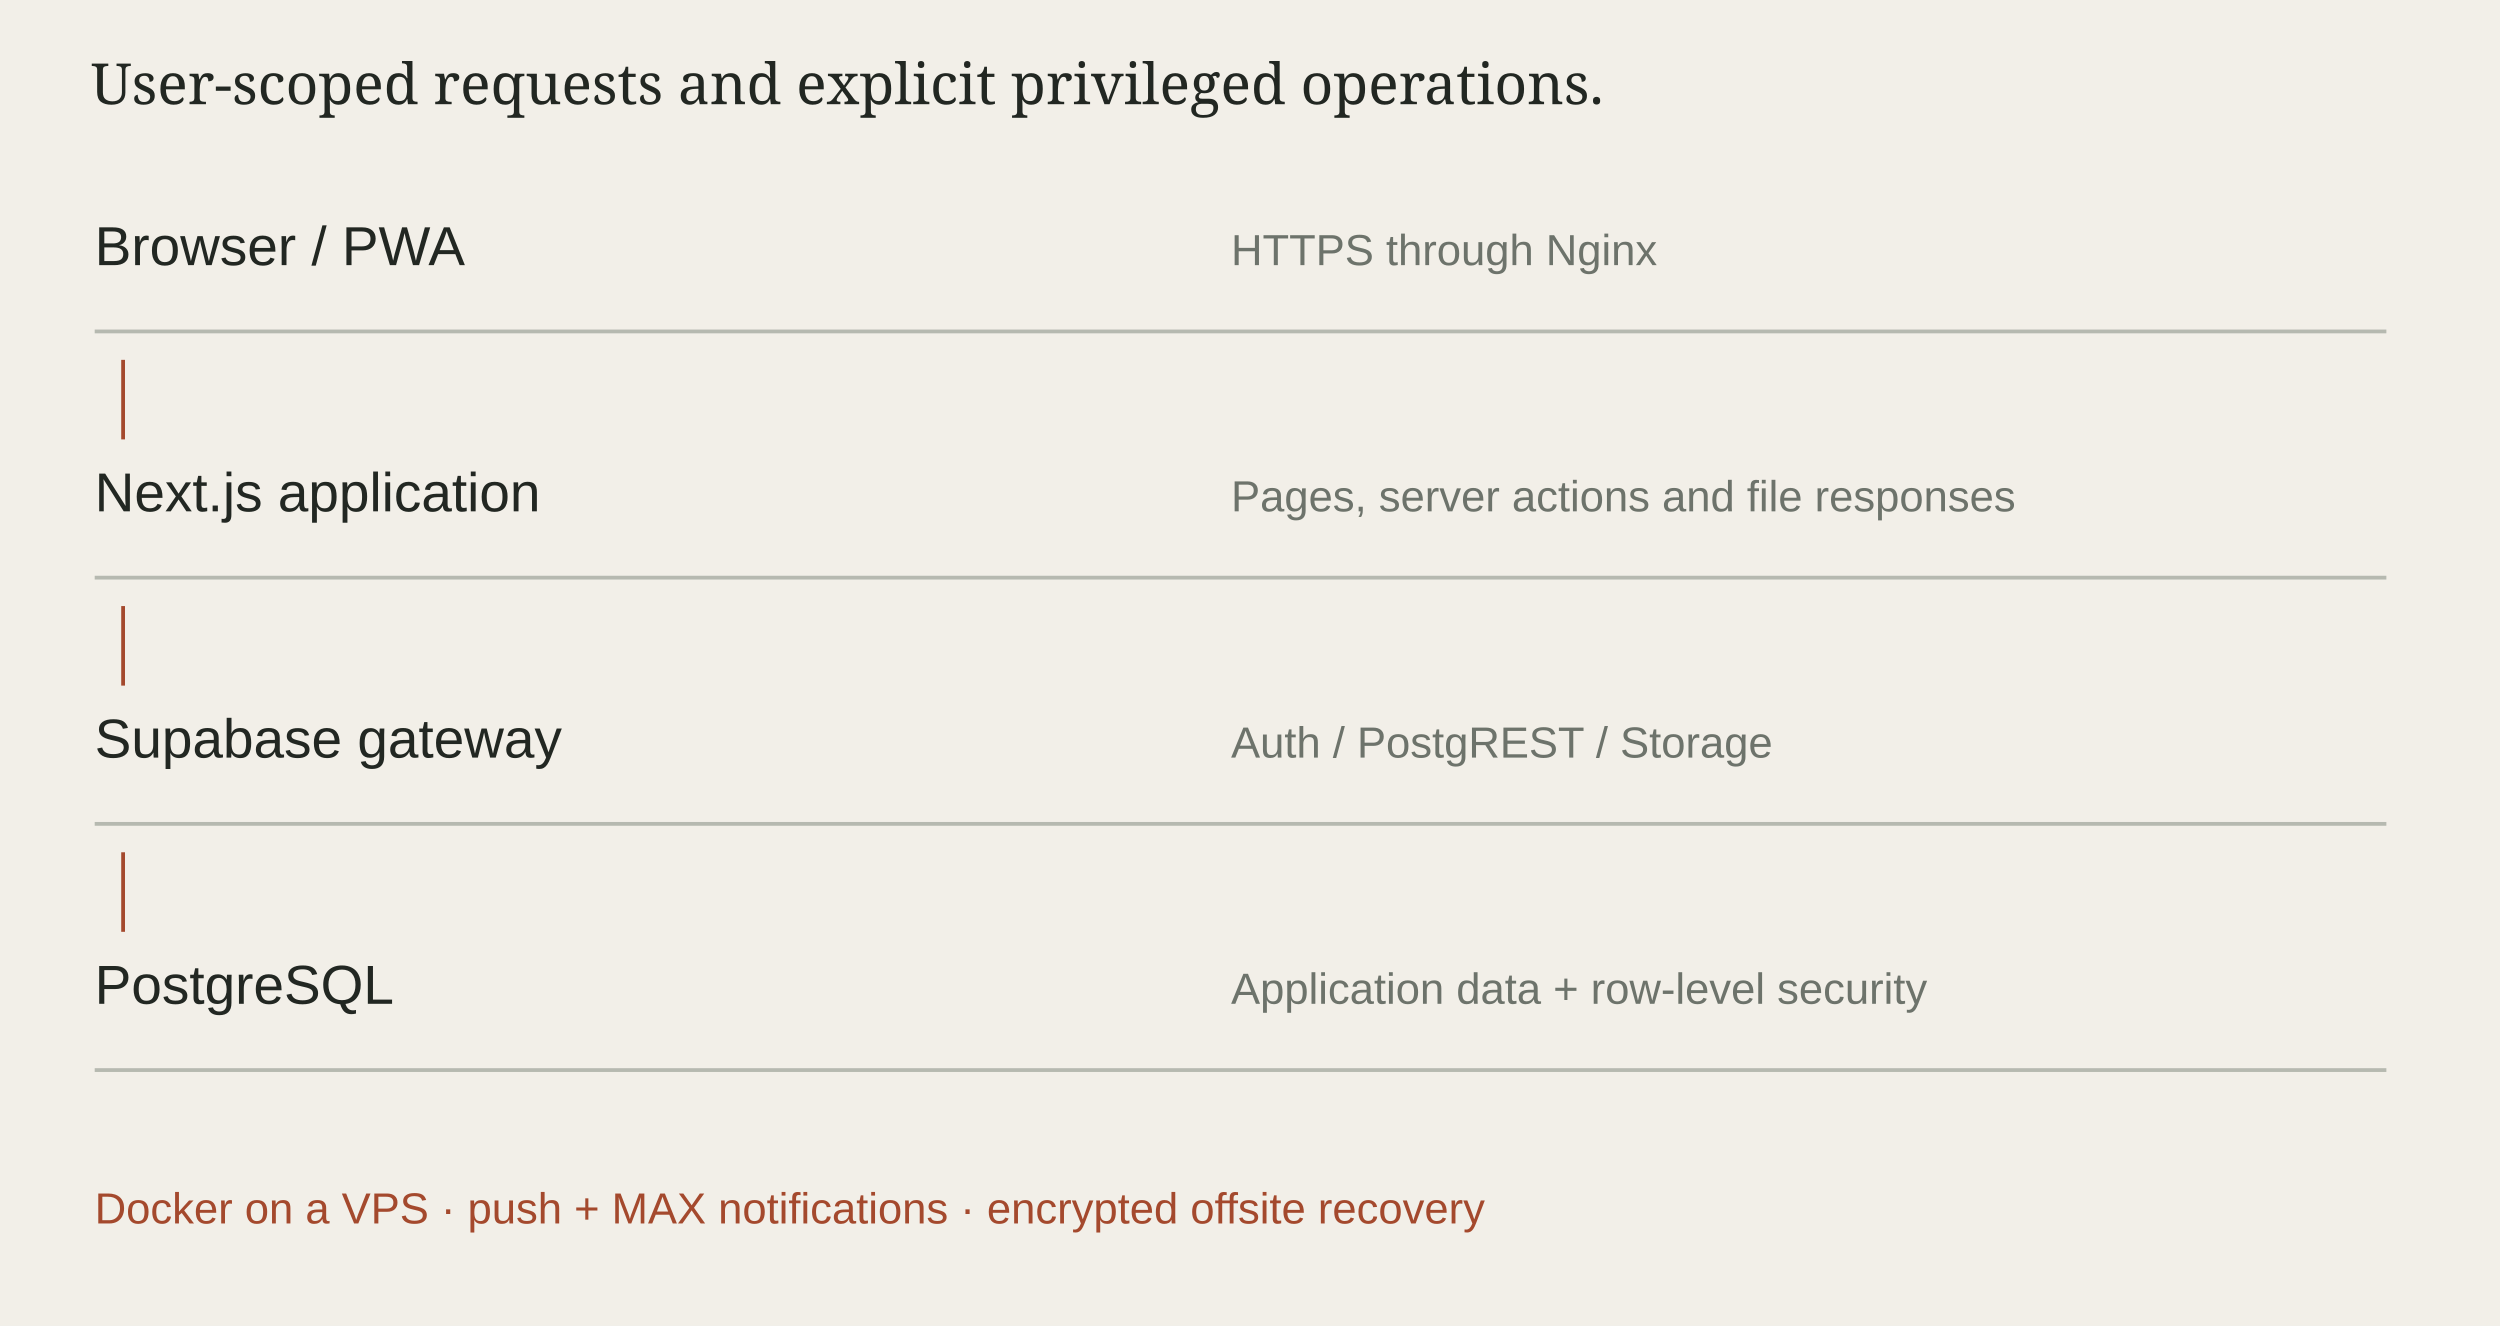
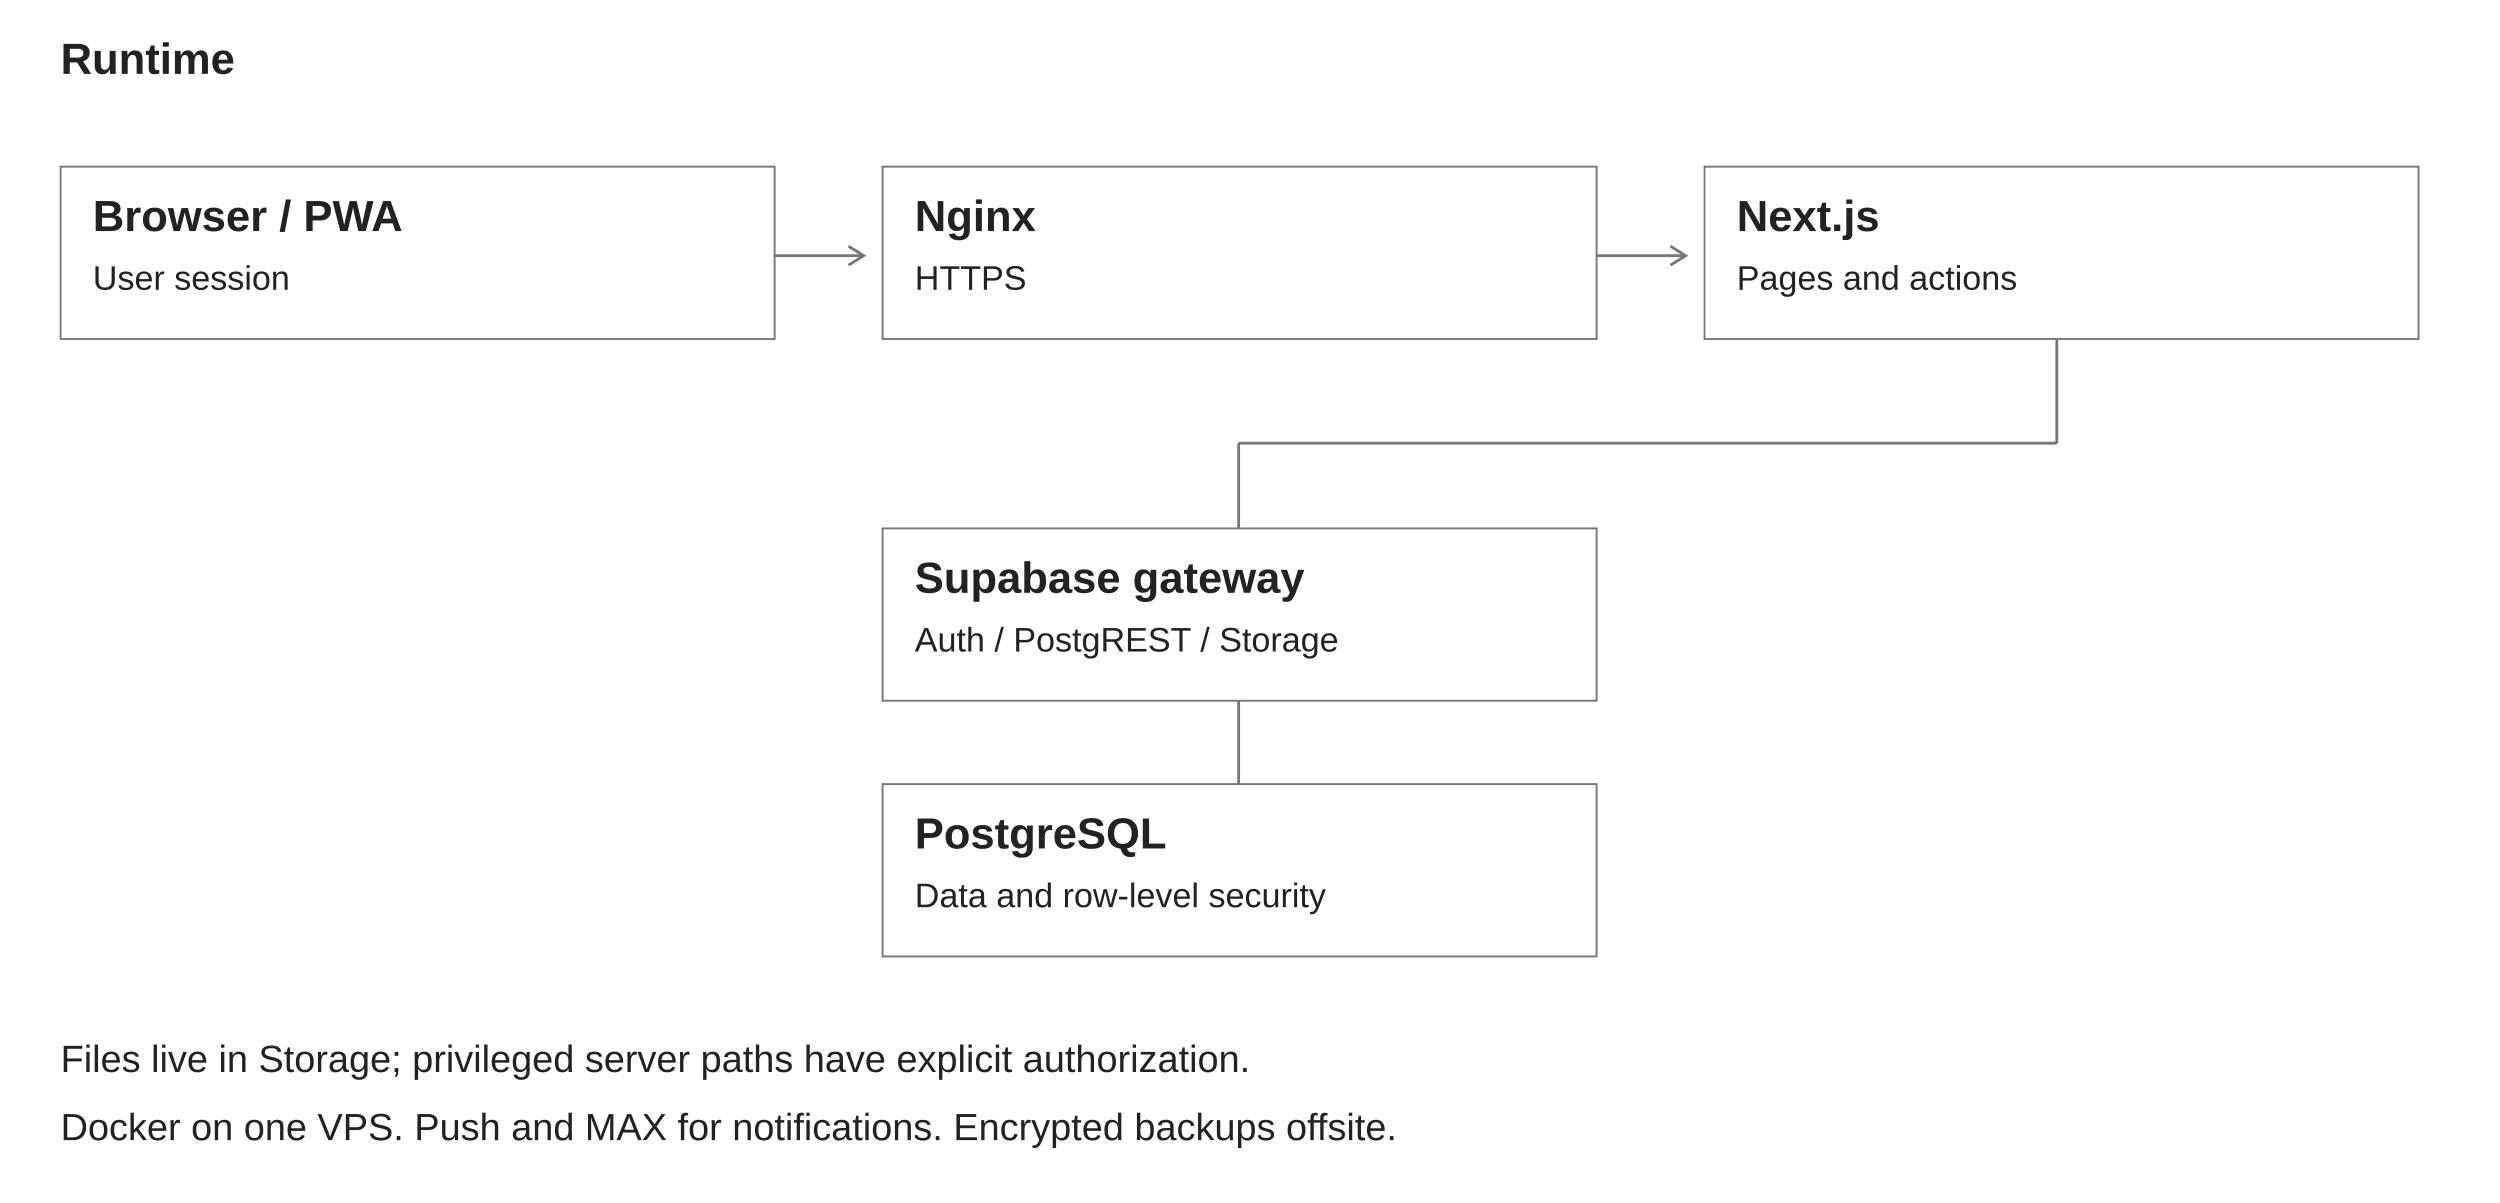
- <svg xmlns="http://www.w3.org/2000/svg" width="1320" height="700" viewBox="0 0 1320 700" role="img" aria-label="architecture">
-   <rect width="100%" height="100%" fill="#f2efe8" />
-   <text x="48" y="55" fill="#222722" font-family="Georgia,serif" font-size="30">User-scoped requests and explicit privileged operations.</text>
-   <text x="50" y="140" fill="#222722" font-family="Arial,sans-serif" font-size="29">Browser / PWA</text>
-   <text x="650" y="140" fill="#6d736b" font-family="Arial,sans-serif" font-size="23">HTTPS through Nginx</text>
-   <path d="M50 175 L1260 175" stroke="#b6b9b0" stroke-width="2" fill="none" />
-   <path d="M65 190 L65 232" stroke="#a4492d" stroke-width="2" fill="none" />
-   <text x="50" y="270" fill="#222722" font-family="Arial,sans-serif" font-size="29">Next.js application</text>
-   <text x="650" y="270" fill="#6d736b" font-family="Arial,sans-serif" font-size="23">Pages, server actions and file responses</text>
-   <path d="M50 305 L1260 305" stroke="#b6b9b0" stroke-width="2" fill="none" />
-   <path d="M65 320 L65 362" stroke="#a4492d" stroke-width="2" fill="none" />
-   <text x="50" y="400" fill="#222722" font-family="Arial,sans-serif" font-size="29">Supabase gateway</text>
-   <text x="650" y="400" fill="#6d736b" font-family="Arial,sans-serif" font-size="23">Auth / PostgREST / Storage</text>
-   <path d="M50 435 L1260 435" stroke="#b6b9b0" stroke-width="2" fill="none" />
-   <path d="M65 450 L65 492" stroke="#a4492d" stroke-width="2" fill="none" />
-   <text x="50" y="530" fill="#222722" font-family="Arial,sans-serif" font-size="29">PostgreSQL</text>
-   <text x="650" y="530" fill="#6d736b" font-family="Arial,sans-serif" font-size="23">Application data + row-level security</text>
-   <path d="M50 565 L1260 565" stroke="#b6b9b0" stroke-width="2" fill="none" />
-   <text x="50" y="646" fill="#a4492d" font-family="Arial,sans-serif" font-size="23">Docker on a VPS · push + MAX notifications · encrypted offsite recovery</text>
+ <svg xmlns="http://www.w3.org/2000/svg" width="1320" height="635" viewBox="0 0 1320 635" role="img" aria-label="architecture">
+   <rect width="100%" height="100%" fill="white" />
+   <text x="32" y="39" font-family="Arial,sans-serif" font-size="23" font-weight="bold" fill="#222">Runtime</text>
+   <rect x="32" y="88" width="377" height="91" fill="white" stroke="#777" />
+   <text x="49" y="122" font-family="Arial,sans-serif" font-size="23" font-weight="bold" fill="#222">Browser / PWA</text>
+   <text x="49" y="153" font-family="Arial,sans-serif" font-size="18" font-weight="normal" fill="#222">User session</text>
+   <path d="M409 135 L456 135" stroke="#777" stroke-width="1.5" fill="none" />
+   <path d="M448 130 L456 135 L448 140" stroke="#777" stroke-width="1.5" fill="none" />
+   <rect x="466" y="88" width="377" height="91" fill="white" stroke="#777" />
+   <text x="483" y="122" font-family="Arial,sans-serif" font-size="23" font-weight="bold" fill="#222">Nginx</text>
+   <text x="483" y="153" font-family="Arial,sans-serif" font-size="18" font-weight="normal" fill="#222">HTTPS</text>
+   <path d="M843 135 L890 135" stroke="#777" stroke-width="1.5" fill="none" />
+   <path d="M882 130 L890 135 L882 140" stroke="#777" stroke-width="1.5" fill="none" />
+   <rect x="900" y="88" width="377" height="91" fill="white" stroke="#777" />
+   <text x="917" y="122" font-family="Arial,sans-serif" font-size="23" font-weight="bold" fill="#222">Next.js</text>
+   <text x="917" y="153" font-family="Arial,sans-serif" font-size="18" font-weight="normal" fill="#222">Pages and actions</text>
+   <path d="M1086 179 L1086 234" stroke="#777" stroke-width="1.5" fill="none" />
+   <path d="M654 234 L1086 234" stroke="#777" stroke-width="1.5" fill="none" />
+   <path d="M654 234 L654 279" stroke="#777" stroke-width="1.5" fill="none" />
+   <rect x="466" y="279" width="377" height="91" fill="white" stroke="#777" />
+   <text x="483" y="313" font-family="Arial,sans-serif" font-size="23" font-weight="bold" fill="#222">Supabase gateway</text>
+   <text x="483" y="344" font-family="Arial,sans-serif" font-size="18" font-weight="normal" fill="#222">Auth / PostgREST / Storage</text>
+   <path d="M654 370 L654 414" stroke="#777" stroke-width="1.5" fill="none" />
+   <rect x="466" y="414" width="377" height="91" fill="white" stroke="#777" />
+   <text x="483" y="448" font-family="Arial,sans-serif" font-size="23" font-weight="bold" fill="#222">PostgreSQL</text>
+   <text x="483" y="479" font-family="Arial,sans-serif" font-size="18" font-weight="normal" fill="#222">Data and row-level security</text>
+   <text x="32" y="566" font-family="Arial,sans-serif" font-size="20" font-weight="normal" fill="#222">Files live in Storage; privileged server paths have explicit authorization.</text>
+   <text x="32" y="602" font-family="Arial,sans-serif" font-size="20" font-weight="normal" fill="#222">Docker on one VPS. Push and MAX for notifications. Encrypted backups offsite.</text>
</svg>
